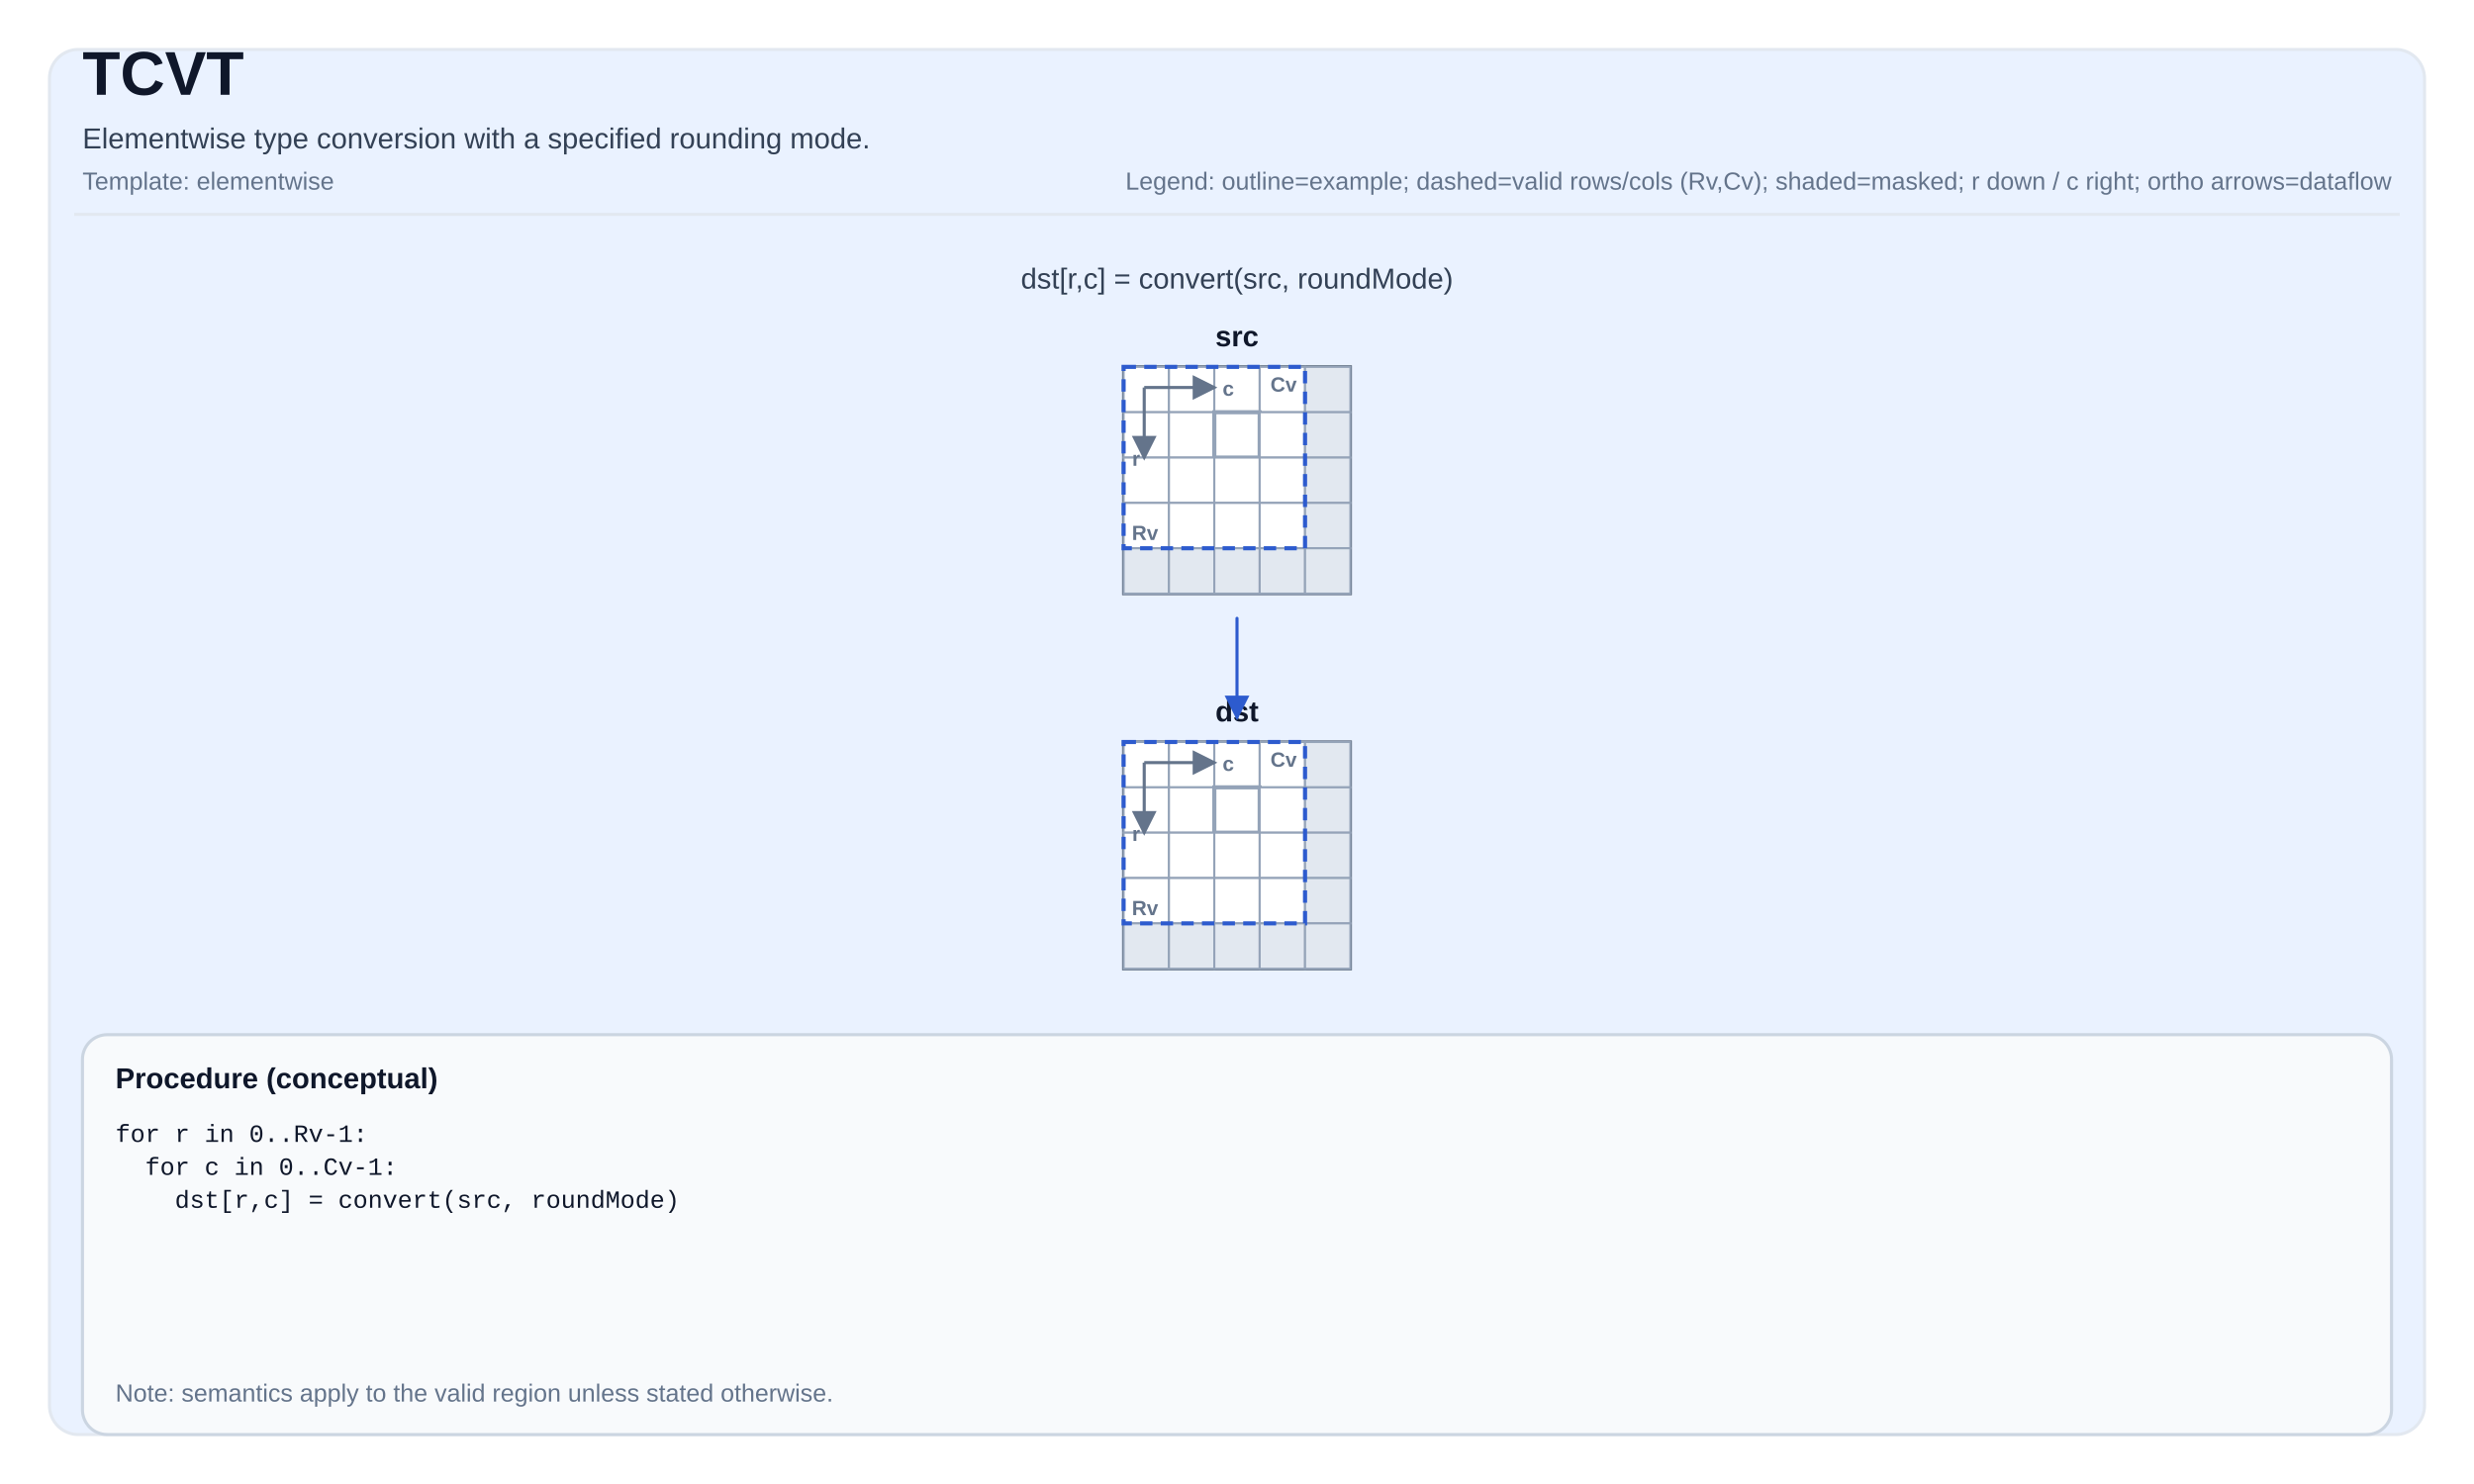
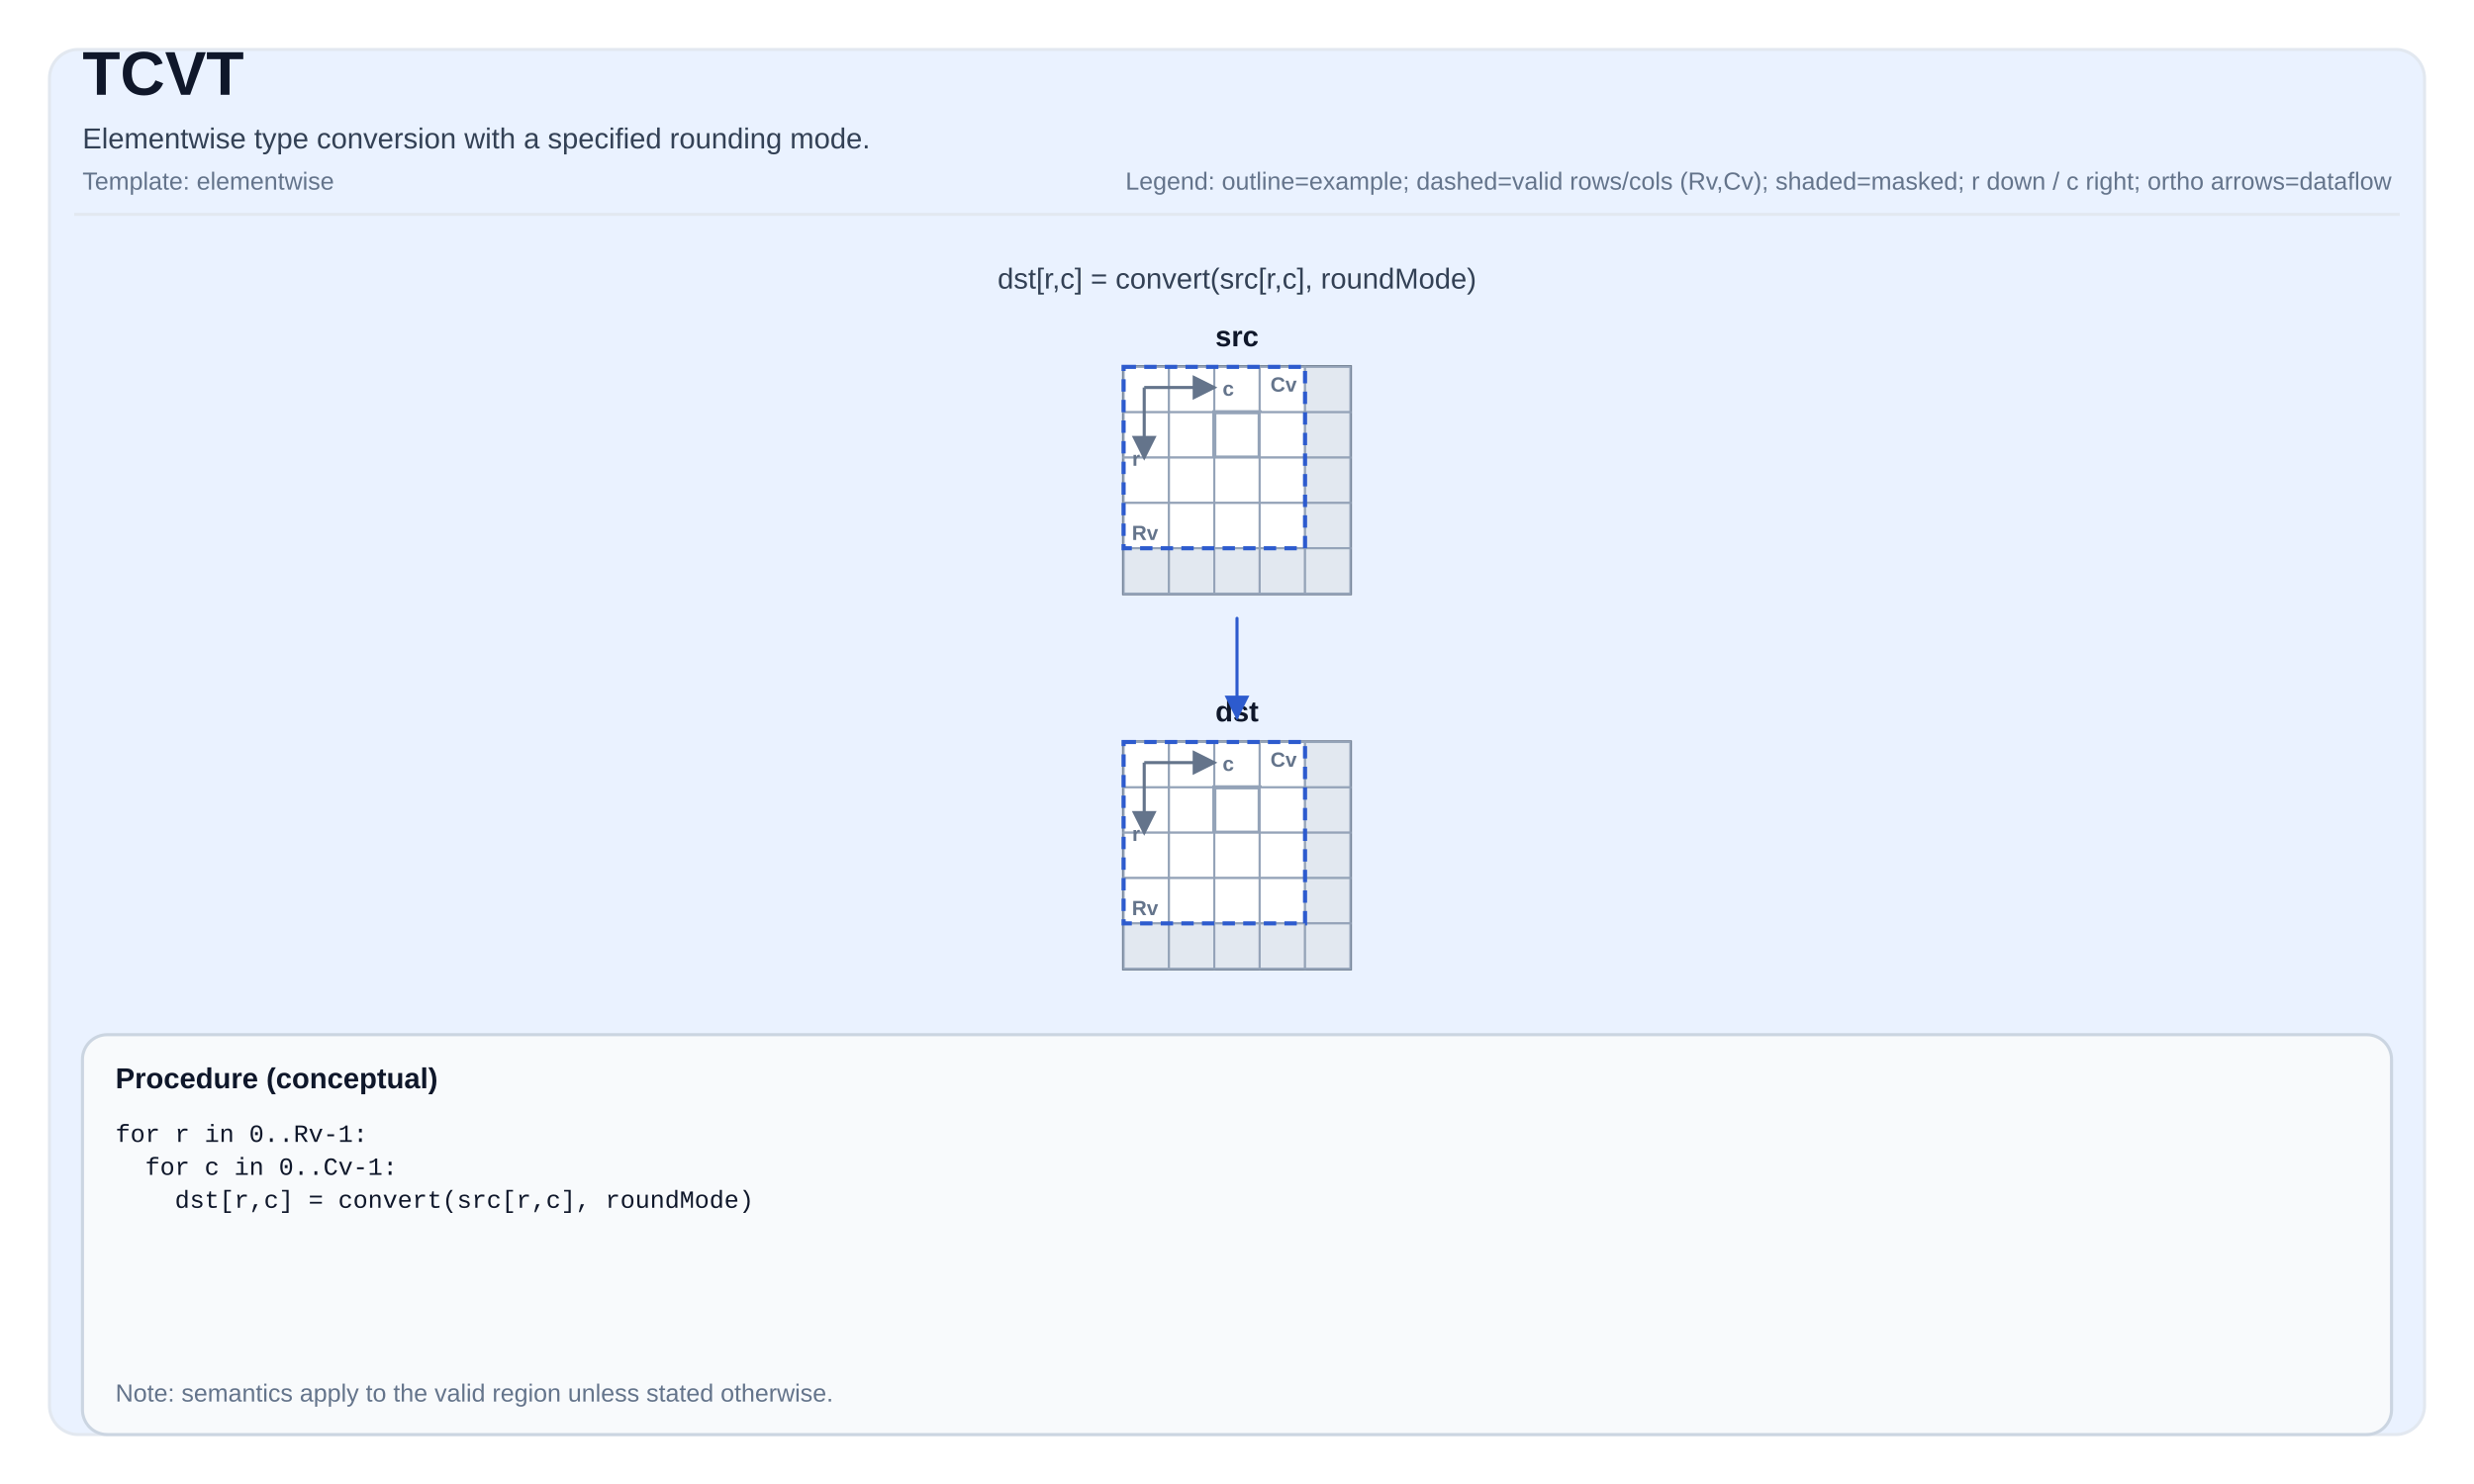
<svg xmlns="http://www.w3.org/2000/svg" width="1200" height="720" viewBox="0 0 1200 720" role="img" aria-label="TCVT tile operation diagram">
  <defs>
    <marker id="arrow" markerWidth="8" markerHeight="8" refX="7" refY="4" orient="auto">
      <path d="M0,0 L0,8 L8,4 z" fill="#2D5BCE" />
    </marker>
    <marker id="axisArrow" markerWidth="8" markerHeight="8" refX="7" refY="4" orient="auto">
      <path d="M0,0 L0,8 L8,4 z" fill="#64748b" />
    </marker>
  </defs>
  <style>
svg { font-family: Arial, Helvetica, sans-serif; }
.title { font-size: 30px; font-weight: 700; fill: #0f172a; }
.subtitle { font-size: 14px; fill: #334155; }
.meta { font-size: 12px; fill: #64748b; }
.frame { fill: white; }
.panel { fill: #EAF2FF; stroke: #e2e8f0; stroke-width: 1.5; rx: 14; }
.tileLabel { font-size: 14px; font-weight: 700; fill: #0f172a; }
.tileBorder { fill: none; stroke: #475569; stroke-width: 1.5; }
.cell { fill: #ffffff; stroke: #94a3b8; stroke-width: 1; }
.cellMasked { fill: #e2e8f0; }
.cellHL { stroke-width: 2; }
.cellText { font-family: ui-monospace, SFMono-Regular, Menlo, Monaco, Consolas, 'Liberation Mono', 'Courier New', monospace; font-size: 10px; fill: #0f172a; }
.arrow { stroke-width: 1.5; fill: none; stroke-linejoin: round; stroke-linecap: round; }
.axisLine { stroke: #64748b; stroke-width: 1.5; fill: none; }
.axisText { font-size: 10px; fill: #64748b; font-weight: 700; }
.opCircle { fill: #ffffff; stroke-width: 2; }
.opRect { fill: #ffffff; stroke-width: 2; }
.opText { font-size: 10px; font-weight: 800; fill: #0f172a; }
.procBox { fill: #f8fafc; stroke: #cbd5e1; stroke-width: 1.5; rx: 12; }
.procTitle { font-size: 14px; font-weight: 700; fill: #0f172a; }
.procText { font-family: ui-monospace, SFMono-Regular, Menlo, Monaco, Consolas, 'Liberation Mono', 'Courier New', monospace; font-size: 12px; fill: #0f172a; }
.smallLabel { font-size: 12px; fill: #334155; }
.scalarBox { fill: #ffffff; stroke: #cbd5e1; stroke-width: 1.5; }
.scalarValue { font-size: 16px; font-weight: 700; }
.validBox { fill: none; stroke-width: 2; stroke-dasharray: 6 4; }
</style>
  <rect x="0" y="0" width="1200" height="720" class="frame" />
  <rect x="24" y="24" width="1152" height="672" class="panel" />
  <text x="40" y="46" class="title">TCVT</text>
  <text x="40" y="72" class="subtitle">Elementwise type conversion with a specified rounding mode.</text>
  <text x="40" y="92" class="meta">Template: elementwise</text>
  <text x="1160" y="92" class="meta" text-anchor="end">Legend: outline=example; dashed=valid rows/cols (Rv,Cv); shaded=masked; r down / c right; ortho arrows=dataflow</text>
  <line x1="36" y1="104" x2="1164" y2="104" stroke="#e2e8f0" stroke-width="1.5" />
-   <text x="600" y="140" class="subtitle" text-anchor="middle" fill="#2D5BCE">dst[r,c] = convert(src, roundMode)</text>
+   <text x="600" y="140" class="subtitle" text-anchor="middle" fill="#2D5BCE">dst[r,c] = convert(src[r,c], roundMode)</text>
  <text x="600" y="168" class="tileLabel" text-anchor="middle">src</text>
  <rect x="545" y="178" width="110" height="110" class="tileBorder" />
  <rect x="545" y="178" width="22" height="22" class="cell" />
  <rect x="567" y="178" width="22" height="22" class="cell" />
  <rect x="589" y="178" width="22" height="22" class="cell" />
  <rect x="611" y="178" width="22" height="22" class="cell" />
  <rect x="633" y="178" width="22" height="22" class="cell cellMasked" />
  <rect x="545" y="200" width="22" height="22" class="cell" />
  <rect x="567" y="200" width="22" height="22" class="cell" />
  <rect x="589" y="200" width="22" height="22" class="cell cellHL" stroke="#2D5BCE" />
  <rect x="611" y="200" width="22" height="22" class="cell" />
  <rect x="633" y="200" width="22" height="22" class="cell cellMasked" />
  <rect x="545" y="222" width="22" height="22" class="cell" />
  <rect x="567" y="222" width="22" height="22" class="cell" />
  <rect x="589" y="222" width="22" height="22" class="cell" />
  <rect x="611" y="222" width="22" height="22" class="cell" />
  <rect x="633" y="222" width="22" height="22" class="cell cellMasked" />
  <rect x="545" y="244" width="22" height="22" class="cell" />
  <rect x="567" y="244" width="22" height="22" class="cell" />
  <rect x="589" y="244" width="22" height="22" class="cell" />
  <rect x="611" y="244" width="22" height="22" class="cell" />
  <rect x="633" y="244" width="22" height="22" class="cell cellMasked" />
  <rect x="545" y="266" width="22" height="22" class="cell cellMasked" />
  <rect x="567" y="266" width="22" height="22" class="cell cellMasked" />
  <rect x="589" y="266" width="22" height="22" class="cell cellMasked" />
  <rect x="611" y="266" width="22" height="22" class="cell cellMasked" />
  <rect x="633" y="266" width="22" height="22" class="cell cellMasked" />
  <rect x="545" y="178" width="88" height="88" class="validBox" stroke="#2D5BCE" />
  <text x="549" y="262" class="axisText">Rv</text>
  <text x="629" y="190" class="axisText" text-anchor="end">Cv</text>
  <path d="M 555 188 L 589 188" class="axisLine" marker-end="url(#axisArrow)" />
  <path d="M 555 188 L 555 222" class="axisLine" marker-end="url(#axisArrow)" />
  <text x="593" y="192" class="axisText">c</text>
  <text x="553" y="226" class="axisText" text-anchor="end">r</text>
  <text x="600" y="350" class="tileLabel" text-anchor="middle">dst</text>
  <rect x="545" y="360" width="110" height="110" class="tileBorder" />
  <rect x="545" y="360" width="22" height="22" class="cell" />
  <rect x="567" y="360" width="22" height="22" class="cell" />
  <rect x="589" y="360" width="22" height="22" class="cell" />
  <rect x="611" y="360" width="22" height="22" class="cell" />
  <rect x="633" y="360" width="22" height="22" class="cell cellMasked" />
  <rect x="545" y="382" width="22" height="22" class="cell" />
  <rect x="567" y="382" width="22" height="22" class="cell" />
  <rect x="589" y="382" width="22" height="22" class="cell cellHL" stroke="#2D5BCE" />
  <rect x="611" y="382" width="22" height="22" class="cell" />
  <rect x="633" y="382" width="22" height="22" class="cell cellMasked" />
  <rect x="545" y="404" width="22" height="22" class="cell" />
  <rect x="567" y="404" width="22" height="22" class="cell" />
  <rect x="589" y="404" width="22" height="22" class="cell" />
  <rect x="611" y="404" width="22" height="22" class="cell" />
  <rect x="633" y="404" width="22" height="22" class="cell cellMasked" />
  <rect x="545" y="426" width="22" height="22" class="cell" />
  <rect x="567" y="426" width="22" height="22" class="cell" />
  <rect x="589" y="426" width="22" height="22" class="cell" />
  <rect x="611" y="426" width="22" height="22" class="cell" />
  <rect x="633" y="426" width="22" height="22" class="cell cellMasked" />
  <rect x="545" y="448" width="22" height="22" class="cell cellMasked" />
  <rect x="567" y="448" width="22" height="22" class="cell cellMasked" />
  <rect x="589" y="448" width="22" height="22" class="cell cellMasked" />
  <rect x="611" y="448" width="22" height="22" class="cell cellMasked" />
  <rect x="633" y="448" width="22" height="22" class="cell cellMasked" />
  <rect x="545" y="360" width="88" height="88" class="validBox" stroke="#2D5BCE" />
  <text x="549" y="444" class="axisText">Rv</text>
  <text x="629" y="372" class="axisText" text-anchor="end">Cv</text>
  <path d="M 555 370 L 589 370" class="axisLine" marker-end="url(#axisArrow)" />
  <path d="M 555 370 L 555 404" class="axisLine" marker-end="url(#axisArrow)" />
  <text x="593" y="374" class="axisText">c</text>
  <text x="553" y="408" class="axisText" text-anchor="end">r</text>
  <path d="M 600 300 L 600 348" class="arrow" stroke="#2D5BCE" marker-end="url(#arrow)" />
  <rect x="40" y="502" width="1120" height="194" class="procBox" />
  <text x="56" y="528" class="procTitle">Procedure (conceptual)</text>
  <text x="56" y="554" class="procText" xml:space="preserve">
    <tspan x="56" dy="0">for r in 0..Rv-1:</tspan>
    <tspan x="56" dy="16">  for c in 0..Cv-1:</tspan>
-     <tspan x="56" dy="16">    dst[r,c] = convert(src, roundMode)</tspan>
+     <tspan x="56" dy="16">    dst[r,c] = convert(src[r,c], roundMode)</tspan>
  </text>
  <text x="56" y="680" class="meta">Note: semantics apply to the valid region unless stated otherwise.</text>
</svg>
